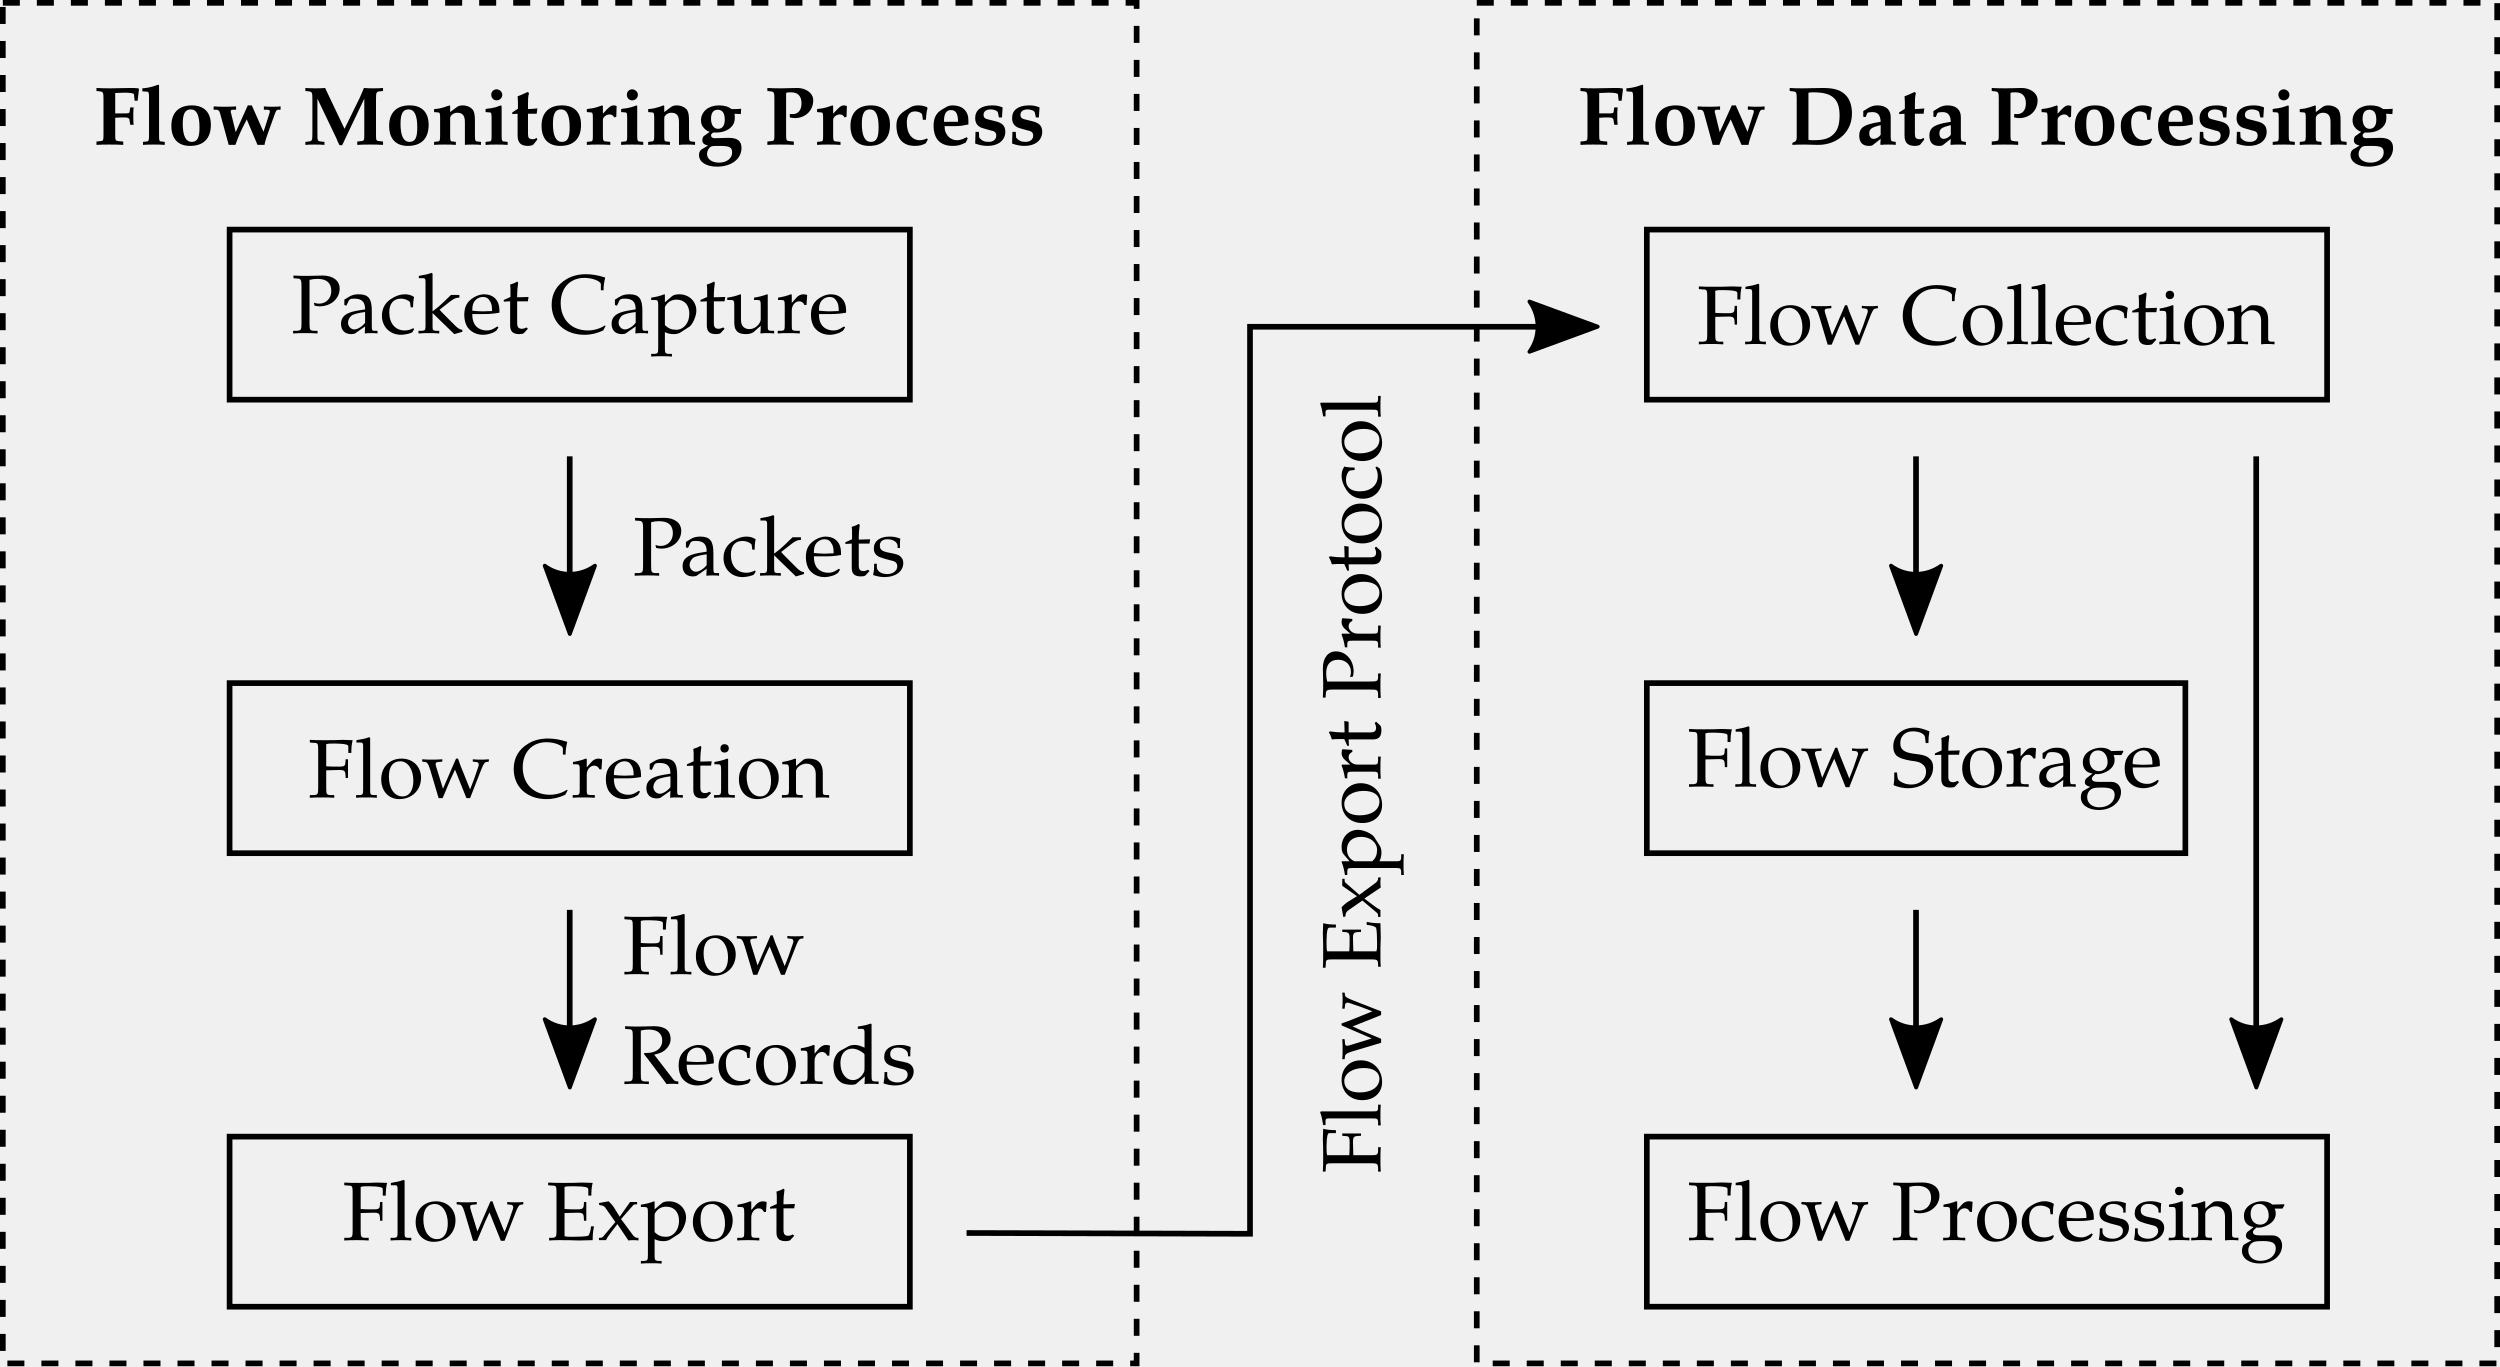
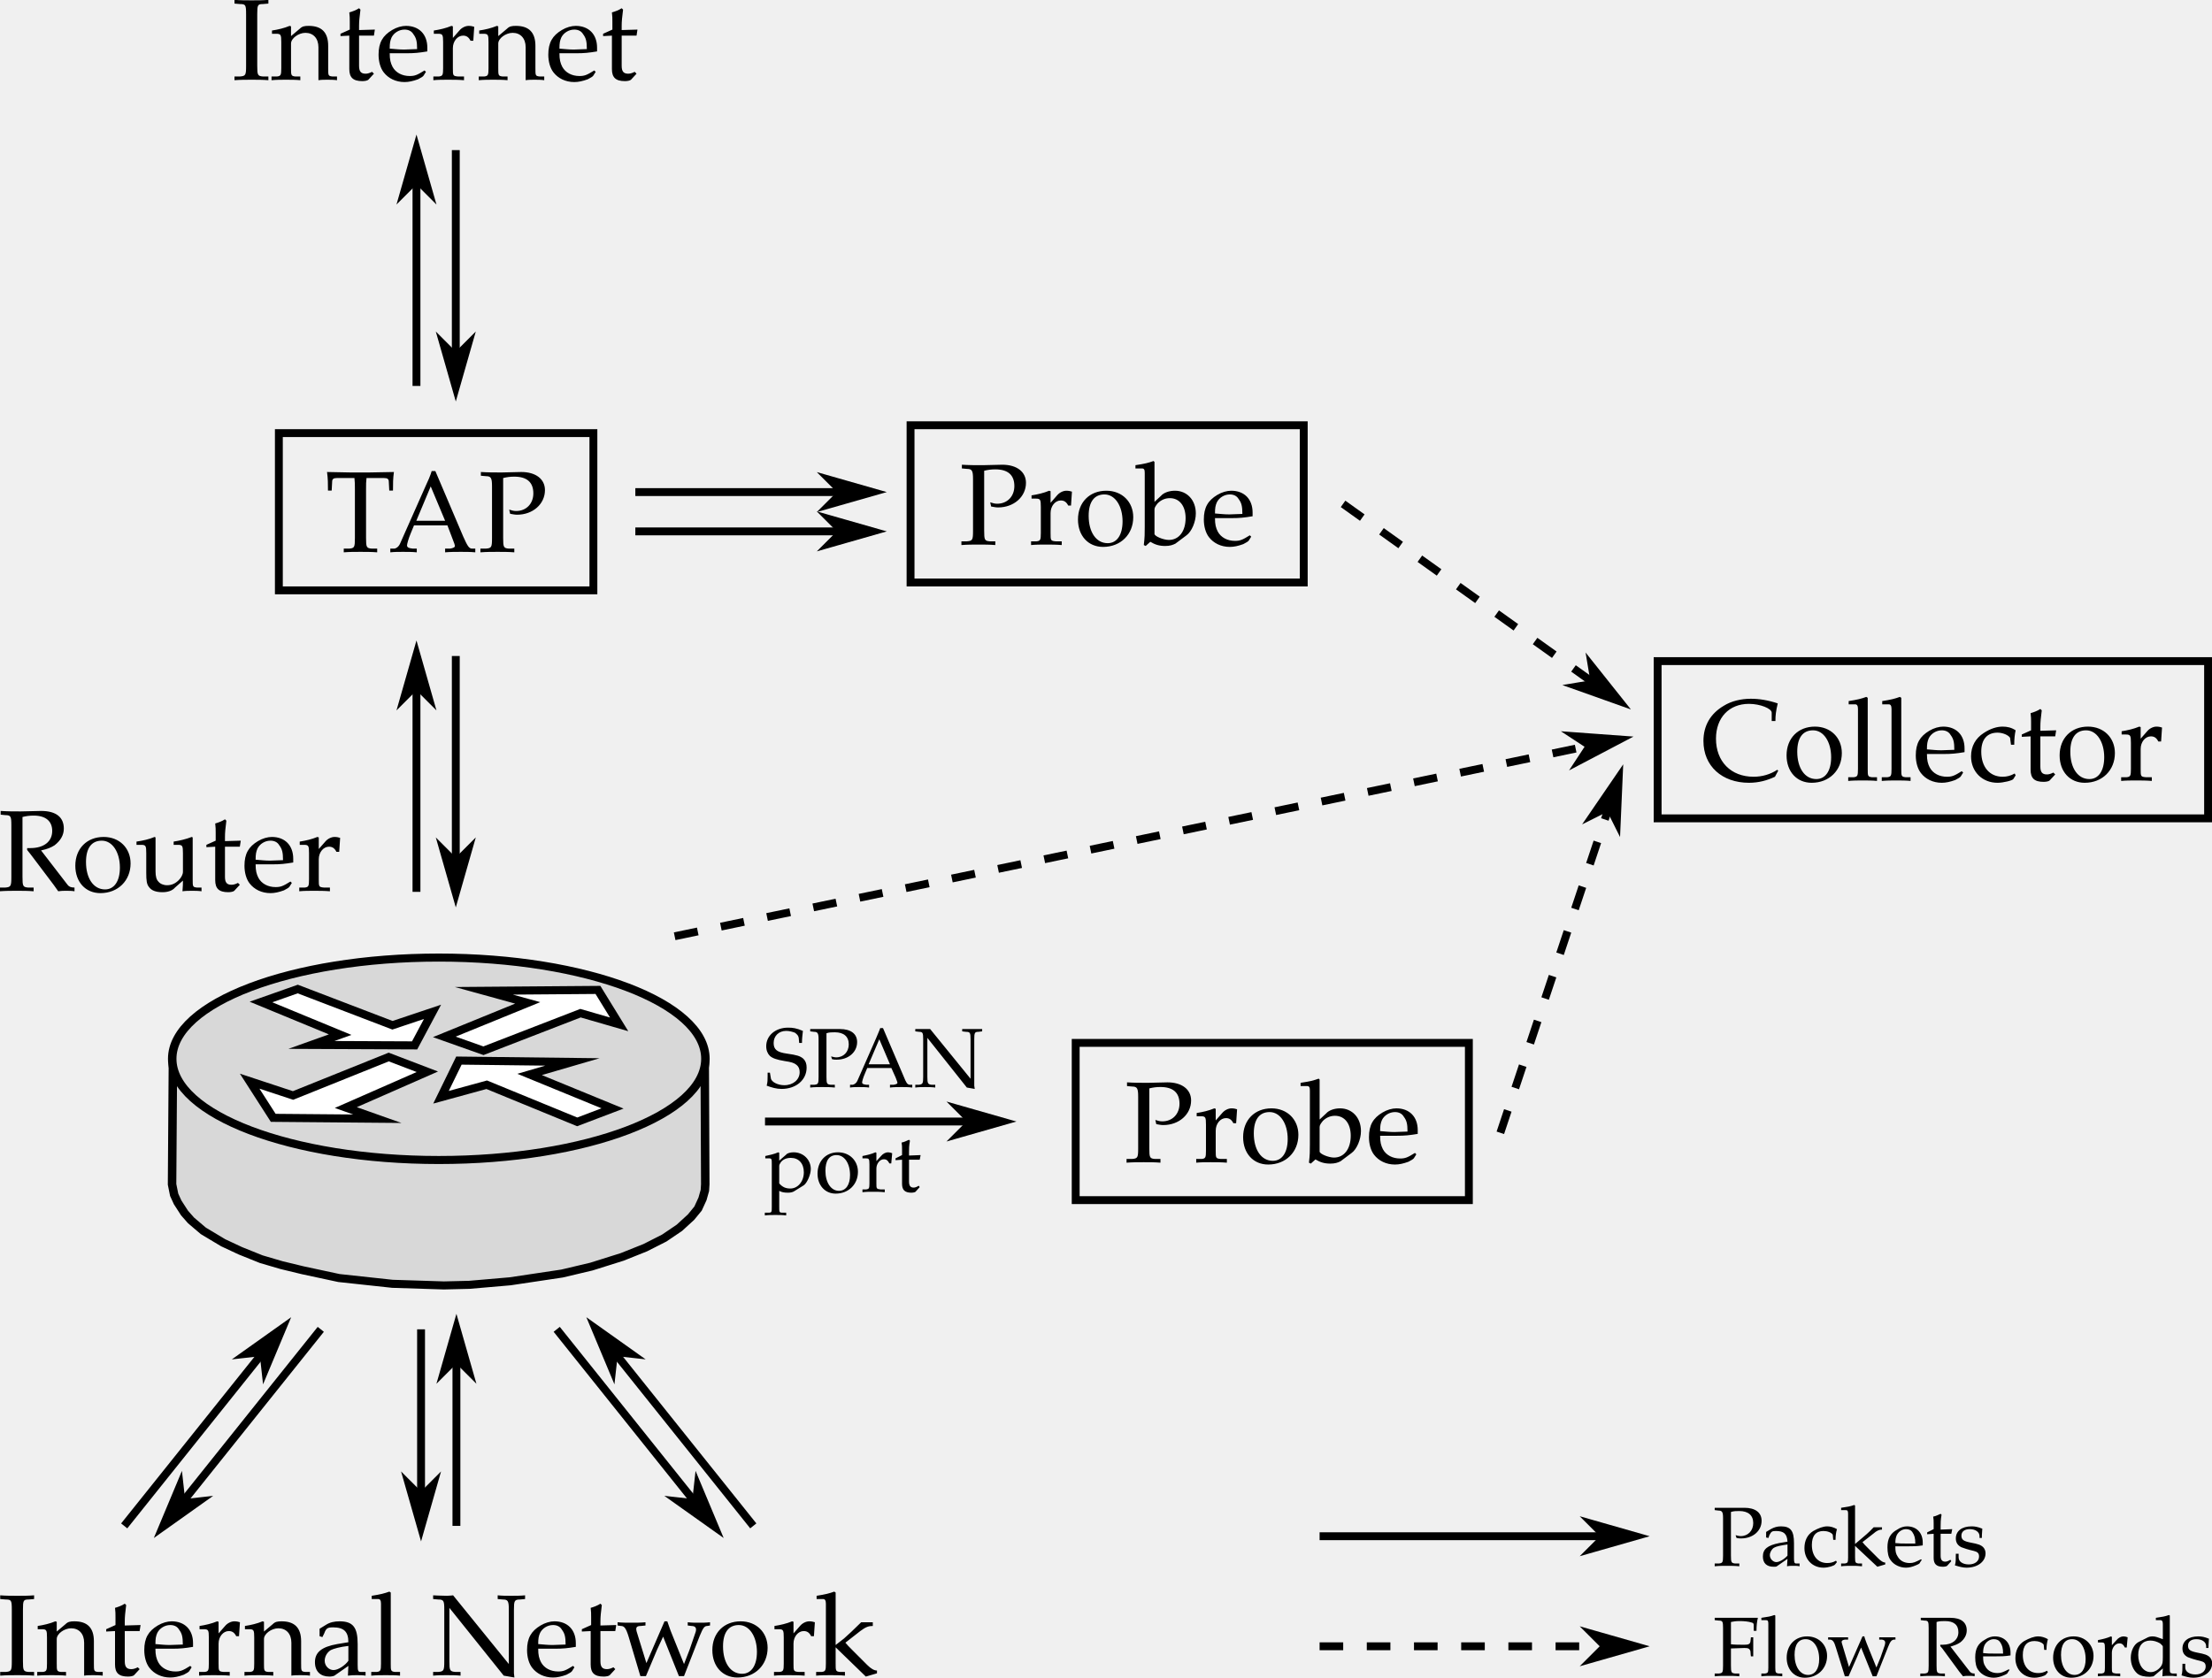
- <svg xmlns="http://www.w3.org/2000/svg" width="116.681mm" height="63.765mm" viewBox="0 0 116.681 63.765" version="1.1" id="svg8">
+ <svg xmlns="http://www.w3.org/2000/svg" width="74.425mm" height="56.459mm" viewBox="0 0 74.425 56.459" version="1.1" id="svg8">
  <defs id="defs2">
-     <marker style="overflow:visible" id="marker4599" refX="0" refY="0" orient="auto">
-       <path transform="matrix(-1.1,0,0,-1.1,-1.1,0)" d="M 8.719,4.034 -2.207,0.016 8.719,-4.002 c -1.745,2.372 -1.735,5.617 -6e-7,8.035 z" style="fill:#000000;fill-opacity:1;fill-rule:evenodd;stroke:#000000;stroke-width:0.625;stroke-linejoin:round;stroke-opacity:1" id="path4597" />
-     </marker>
-     <marker orient="auto" refY="0" refX="0" id="marker6836" style="overflow:visible">
-       <path id="path6834" style="fill:#000000;fill-opacity:1;fill-rule:evenodd;stroke:#000000;stroke-width:0.625;stroke-linejoin:round;stroke-opacity:1" d="M 8.719,4.034 -2.207,0.016 8.719,-4.002 c -1.745,2.372 -1.735,5.617 -6e-7,8.035 z" transform="matrix(-1.1,0,0,-1.1,-1.1,0)" />
-     </marker>
-     <marker style="overflow:visible" id="marker6686" refX="0" refY="0" orient="auto">
-       <path transform="matrix(-1.1,0,0,-1.1,-1.1,0)" d="M 8.719,4.034 -2.207,0.016 8.719,-4.002 c -1.745,2.372 -1.735,5.617 -6e-7,8.035 z" style="fill:#000000;fill-opacity:1;fill-rule:evenodd;stroke:#000000;stroke-width:0.625;stroke-linejoin:round;stroke-opacity:1" id="path6684" />
-     </marker>
-     <marker orient="auto" refY="0" refX="0" id="marker6638" style="overflow:visible">
-       <path id="path6636" style="fill:#000000;fill-opacity:1;fill-rule:evenodd;stroke:#000000;stroke-width:0.625;stroke-linejoin:round;stroke-opacity:1" d="M 8.719,4.034 -2.207,0.016 8.719,-4.002 c -1.745,2.372 -1.735,5.617 -6e-7,8.035 z" transform="matrix(-1.1,0,0,-1.1,-1.1,0)" />
-     </marker>
-     <marker orient="auto" refY="0" refX="0" id="marker6638-7" style="overflow:visible">
-       <path id="path6636-5" style="fill:#000000;fill-opacity:1;fill-rule:evenodd;stroke:#000000;stroke-width:0.625;stroke-linejoin:round;stroke-opacity:1" d="M 8.719,4.034 -2.207,0.016 8.719,-4.002 c -1.745,2.372 -1.735,5.617 -6e-7,8.035 z" transform="matrix(-1.1,0,0,-1.1,-1.1,0)" />
-     </marker>
-     <marker orient="auto" refY="0" refX="0" id="marker6638-7-7" style="overflow:visible">
-       <path id="path6636-5-4" style="fill:#000000;fill-opacity:1;fill-rule:evenodd;stroke:#000000;stroke-width:0.625;stroke-linejoin:round;stroke-opacity:1" d="M 8.719,4.034 -2.207,0.016 8.719,-4.002 c -1.745,2.372 -1.735,5.617 -6e-7,8.035 z" transform="matrix(-1.1,0,0,-1.1,-1.1,0)" />
+     <marker orient="auto" refY="0" refX="0" id="marker7581" style="overflow:visible">
+       <path id="path7579" d="M 0,0 5,-5 -12.5,0 5,5 Z" style="fill:#000000;fill-opacity:1;fill-rule:evenodd;stroke:#000000;stroke-width:1pt;stroke-opacity:1" transform="matrix(-0.4,0,0,-0.4,-4,0)" />
+     </marker>
+     <marker style="overflow:visible" id="marker7349" refX="0" refY="0" orient="auto">
+       <path transform="matrix(-0.4,0,0,-0.4,-4,0)" style="fill:#000000;fill-opacity:1;fill-rule:evenodd;stroke:#000000;stroke-width:1pt;stroke-opacity:1" d="M 0,0 5,-5 -12.5,0 5,5 Z" id="path7347" />
+     </marker>
+     <marker orient="auto" refY="0" refX="0" id="marker5595" style="overflow:visible">
+       <path id="path5593" d="M 0,0 5,-5 -12.5,0 5,5 Z" style="fill:#000000;fill-opacity:1;fill-rule:evenodd;stroke:#000000;stroke-width:1pt;stroke-opacity:1" transform="matrix(-0.4,0,0,-0.4,-4,0)" />
+     </marker>
+     <marker style="overflow:visible" id="marker5375" refX="0" refY="0" orient="auto">
+       <path transform="matrix(-0.4,0,0,-0.4,-4,0)" style="fill:#000000;fill-opacity:1;fill-rule:evenodd;stroke:#000000;stroke-width:1pt;stroke-opacity:1" d="M 0,0 5,-5 -12.5,0 5,5 Z" id="path5373" />
+     </marker>
+     <marker orient="auto" refY="0" refX="0" id="marker6144" style="overflow:visible">
+       <path id="path6142" d="M 0,0 5,-5 -12.5,0 5,5 Z" style="fill:#000000;fill-opacity:1;fill-rule:evenodd;stroke:#000000;stroke-width:1pt;stroke-opacity:1" transform="matrix(-0.4,0,0,-0.4,-4,0)" />
+     </marker>
+     <marker style="overflow:visible" id="marker5934" refX="0" refY="0" orient="auto">
+       <path transform="matrix(-0.4,0,0,-0.4,-4,0)" style="fill:#000000;fill-opacity:1;fill-rule:evenodd;stroke:#000000;stroke-width:1pt;stroke-opacity:1" d="M 0,0 5,-5 -12.5,0 5,5 Z" id="path5932" />
+     </marker>
+     <marker orient="auto" refY="0" refX="0" id="marker5724" style="overflow:visible">
+       <path id="path5722" d="M 0,0 5,-5 -12.5,0 5,5 Z" style="fill:#000000;fill-opacity:1;fill-rule:evenodd;stroke:#000000;stroke-width:1pt;stroke-opacity:1" transform="matrix(-0.4,0,0,-0.4,-4,0)" />
+     </marker>
+     <marker style="overflow:visible" id="marker5520" refX="0" refY="0" orient="auto">
+       <path transform="matrix(-0.4,0,0,-0.4,-4,0)" style="fill:#000000;fill-opacity:1;fill-rule:evenodd;stroke:#000000;stroke-width:1pt;stroke-opacity:1" d="M 0,0 5,-5 -12.5,0 5,5 Z" id="path5518" />
+     </marker>
+     <marker orient="auto" refY="0" refX="0" id="marker5316" style="overflow:visible">
+       <path id="path5314" d="M 0,0 5,-5 -12.5,0 5,5 Z" style="fill:#000000;fill-opacity:1;fill-rule:evenodd;stroke:#000000;stroke-width:1pt;stroke-opacity:1" transform="matrix(-0.4,0,0,-0.4,-4,0)" />
+     </marker>
+     <marker orient="auto" refY="0" refX="0" id="marker9934" style="overflow:visible">
+       <path id="path9936" d="M 0,0 5,-5 -12.5,0 5,5 Z" style="fill:#000000;fill-opacity:1;fill-rule:evenodd;stroke:#000000;stroke-width:1pt;stroke-opacity:1" transform="matrix(-0.4,0,0,-0.4,-4,0)" />
+     </marker>
+     <marker orient="auto" refY="0" refX="0" id="marker9774" style="overflow:visible">
+       <path id="path9776" d="M 0,0 5,-5 -12.5,0 5,5 Z" style="fill:#000000;fill-opacity:1;fill-rule:evenodd;stroke:#000000;stroke-width:1pt;stroke-opacity:1" transform="matrix(0.4,0,0,0.4,4,0)" />
+     </marker>
+     <marker orient="auto" refY="0" refX="0" id="marker9584" style="overflow:visible">
+       <path id="path9586" d="M 0,0 5,-5 -12.5,0 5,5 Z" style="fill:#000000;fill-opacity:1;fill-rule:evenodd;stroke:#000000;stroke-width:1pt;stroke-opacity:1" transform="matrix(-0.4,0,0,-0.4,-4,0)" />
+     </marker>
+     <marker orient="auto" refY="0" refX="0" id="marker9436" style="overflow:visible">
+       <path id="path9438" d="M 0,0 5,-5 -12.5,0 5,5 Z" style="fill:#000000;fill-opacity:1;fill-rule:evenodd;stroke:#000000;stroke-width:1pt;stroke-opacity:1" transform="matrix(0.4,0,0,0.4,4,0)" />
+     </marker>
+     <marker orient="auto" refY="0" refX="0" id="marker9246" style="overflow:visible">
+       <path id="path9248" d="M 0,0 5,-5 -12.5,0 5,5 Z" style="fill:#000000;fill-opacity:1;fill-rule:evenodd;stroke:#000000;stroke-width:1pt;stroke-opacity:1" transform="matrix(-0.4,0,0,-0.4,-4,0)" />
+     </marker>
+     <marker orient="auto" refY="0" refX="0" id="marker9110" style="overflow:visible">
+       <path id="path9112" d="M 0,0 5,-5 -12.5,0 5,5 Z" style="fill:#000000;fill-opacity:1;fill-rule:evenodd;stroke:#000000;stroke-width:1pt;stroke-opacity:1" transform="matrix(0.4,0,0,0.4,4,0)" />
+     </marker>
+     <marker orient="auto" refY="0" refX="0" id="marker8956" style="overflow:visible">
+       <path id="path8958" d="M 0,0 5,-5 -12.5,0 5,5 Z" style="fill:#000000;fill-opacity:1;fill-rule:evenodd;stroke:#000000;stroke-width:1pt;stroke-opacity:1" transform="matrix(-0.4,0,0,-0.4,-4,0)" />
+     </marker>
+     <marker orient="auto" refY="0" refX="0" id="marker8832" style="overflow:visible">
+       <path id="path8834" d="M 0,0 5,-5 -12.5,0 5,5 Z" style="fill:#000000;fill-opacity:1;fill-rule:evenodd;stroke:#000000;stroke-width:1pt;stroke-opacity:1" transform="matrix(0.4,0,0,0.4,4,0)" />
+     </marker>
+     <marker orient="auto" refY="0" refX="0" id="marker8708" style="overflow:visible">
+       <path id="path8710" d="M 0,0 5,-5 -12.5,0 5,5 Z" style="fill:#000000;fill-opacity:1;fill-rule:evenodd;stroke:#000000;stroke-width:1pt;stroke-opacity:1" transform="matrix(-0.4,0,0,-0.4,-4,0)" />
+     </marker>
+     <marker orient="auto" refY="0" refX="0" id="marker8550" style="overflow:visible">
+       <path id="path8552" d="M 0,0 5,-5 -12.5,0 5,5 Z" style="fill:#000000;fill-opacity:1;fill-rule:evenodd;stroke:#000000;stroke-width:1pt;stroke-opacity:1" transform="matrix(-0.4,0,0,-0.4,-4,0)" />
+     </marker>
+     <marker orient="auto" refY="0" refX="0" id="marker8444" style="overflow:visible">
+       <path id="path8446" d="M 0,0 5,-5 -12.5,0 5,5 Z" style="fill:#000000;fill-opacity:1;fill-rule:evenodd;stroke:#000000;stroke-width:1pt;stroke-opacity:1" transform="matrix(0.4,0,0,0.4,4,0)" />
+     </marker>
+     <marker style="overflow:visible" id="Arrow1Lend" refX="0" refY="0" orient="auto">
+       <path transform="matrix(-0.8,0,0,-0.8,-10,0)" style="fill:#000000;fill-opacity:1;fill-rule:evenodd;stroke:#000000;stroke-width:1pt;stroke-opacity:1" d="M 0,0 5,-5 -12.5,0 5,5 Z" id="path4301" />
+     </marker>
+     <marker style="overflow:visible" id="Arrow1Lstart" refX="0" refY="0" orient="auto">
+       <path transform="matrix(0.8,0,0,0.8,10,0)" style="fill:#000000;fill-opacity:1;fill-rule:evenodd;stroke:#000000;stroke-width:1pt;stroke-opacity:1" d="M 0,0 5,-5 -12.5,0 5,5 Z" id="path4298" />
+     </marker>
+     <marker style="overflow:visible" id="Arrow1Mstart-4" refX="0" refY="0" orient="auto">
+       <path transform="matrix(0.4,0,0,0.4,4,0)" style="fill:#000000;fill-opacity:1;fill-rule:evenodd;stroke:#000000;stroke-width:1pt;stroke-opacity:1" d="M 0,0 5,-5 -12.5,0 5,5 Z" id="path4304-1" />
+     </marker>
+     <marker style="overflow:visible" id="Arrow1Mend-8" refX="0" refY="0" orient="auto">
+       <path transform="matrix(-0.4,0,0,-0.4,-4,0)" style="fill:#000000;fill-opacity:1;fill-rule:evenodd;stroke:#000000;stroke-width:1pt;stroke-opacity:1" d="M 0,0 5,-5 -12.5,0 5,5 Z" id="path4307-35" />
+     </marker>
+     <marker style="overflow:visible" id="Arrow1Mend-8-6" refX="0" refY="0" orient="auto">
+       <path transform="matrix(-0.4,0,0,-0.4,-4,0)" style="fill:#000000;fill-opacity:1;fill-rule:evenodd;stroke:#000000;stroke-width:1pt;stroke-opacity:1" d="M 0,0 5,-5 -12.5,0 5,5 Z" id="path4307-35-5" />
+     </marker>
+     <marker orient="auto" refY="0" refX="0" id="marker9934-0" style="overflow:visible">
+       <path id="path9936-0" d="M 0,0 5,-5 -12.5,0 5,5 Z" style="fill:#000000;fill-opacity:1;fill-rule:evenodd;stroke:#000000;stroke-width:1pt;stroke-opacity:1" transform="matrix(-0.4,0,0,-0.4,-4,0)" />
+     </marker>
+     <marker style="overflow:visible" id="Arrow1Mend-8-60" refX="0" refY="0" orient="auto">
+       <path transform="matrix(-0.4,0,0,-0.4,-4,0)" style="fill:#000000;fill-opacity:1;fill-rule:evenodd;stroke:#000000;stroke-width:1pt;stroke-opacity:1" d="M 0,0 5,-5 -12.5,0 5,5 Z" id="path4307-35-2" />
+     </marker>
+     <marker orient="auto" refY="0" refX="0" id="marker9934-5" style="overflow:visible">
+       <path id="path9936-8" d="M 0,0 5,-5 -12.5,0 5,5 Z" style="fill:#000000;fill-opacity:1;fill-rule:evenodd;stroke:#000000;stroke-width:1pt;stroke-opacity:1" transform="matrix(-0.4,0,0,-0.4,-4,0)" />
+     </marker>
+     <marker orient="auto" refY="0" refX="0" id="marker9934-5-6" style="overflow:visible">
+       <path id="path9936-8-0" d="M 0,0 5,-5 -12.5,0 5,5 Z" style="fill:#000000;fill-opacity:1;fill-rule:evenodd;stroke:#000000;stroke-width:1pt;stroke-opacity:1" transform="matrix(-0.4,0,0,-0.4,-4,0)" />
+     </marker>
+     <marker orient="auto" refY="0" refX="0" id="marker9934-5-6-3" style="overflow:visible">
+       <path id="path9936-8-0-7" d="M 0,0 5,-5 -12.5,0 5,5 Z" style="fill:#000000;fill-opacity:1;fill-rule:evenodd;stroke:#000000;stroke-width:1pt;stroke-opacity:1" transform="matrix(-0.4,0,0,-0.4,-4,0)" />
+     </marker>
+     <marker orient="auto" refY="0" refX="0" id="marker9934-5-6-3-2" style="overflow:visible">
+       <path id="path9936-8-0-7-1" d="M 0,0 5,-5 -12.5,0 5,5 Z" style="fill:#000000;fill-opacity:1;fill-rule:evenodd;stroke:#000000;stroke-width:1pt;stroke-opacity:1" transform="matrix(-0.4,0,0,-0.4,-4,0)" />
+     </marker>
+     <marker orient="auto" refY="0" refX="0" id="marker9934-5-6-3-5" style="overflow:visible">
+       <path id="path9936-8-0-7-8" d="M 0,0 5,-5 -12.5,0 5,5 Z" style="fill:#000000;fill-opacity:1;fill-rule:evenodd;stroke:#000000;stroke-width:1pt;stroke-opacity:1" transform="matrix(-0.4,0,0,-0.4,-4,0)" />
+     </marker>
+     <marker orient="auto" refY="0" refX="0" id="marker9934-5-6-3-50" style="overflow:visible">
+       <path id="path9936-8-0-7-7" d="M 0,0 5,-5 -12.5,0 5,5 Z" style="fill:#000000;fill-opacity:1;fill-rule:evenodd;stroke:#000000;stroke-width:1pt;stroke-opacity:1" transform="matrix(-0.4,0,0,-0.4,-4,0)" />
+     </marker>
+     <marker style="overflow:visible" id="marker5375-7" refX="0" refY="0" orient="auto">
+       <path transform="matrix(-0.4,0,0,-0.4,-4,0)" style="fill:#000000;fill-opacity:1;fill-rule:evenodd;stroke:#000000;stroke-width:1pt;stroke-opacity:1" d="M 0,0 5,-5 -12.5,0 5,5 Z" id="path5373-5" />
+     </marker>
+     <marker orient="auto" refY="0" refX="0" id="marker5595-7" style="overflow:visible">
+       <path id="path5593-1" d="M 0,0 5,-5 -12.5,0 5,5 Z" style="fill:#000000;fill-opacity:1;fill-rule:evenodd;stroke:#000000;stroke-width:1pt;stroke-opacity:1" transform="matrix(-0.4,0,0,-0.4,-4,0)" />
+     </marker>
+     <marker style="overflow:visible" id="Arrow1Mend-8-3" refX="0" refY="0" orient="auto">
+       <path transform="matrix(-0.4,0,0,-0.4,-4,0)" style="fill:#000000;fill-opacity:1;fill-rule:evenodd;stroke:#000000;stroke-width:1pt;stroke-opacity:1" d="M 0,0 5,-5 -12.5,0 5,5 Z" id="path4307-35-3" />
    </marker>
  </defs>
-   <g id="layer1" transform="translate(5.423958,-0.5343832)">
-     <text xml:space="preserve" style="font-style:normal;font-weight:normal;font-size:3.881px;line-height:1.25;font-family:sans-serif;letter-spacing:0px;word-spacing:0px;fill:#000000;fill-opacity:1;stroke:none;stroke-width:0.265" x="10.583" y="19.188" id="text4494">
-       <tspan id="tspan4492" x="10.583" y="22.756" style="stroke-width:0.265" />
-       <tspan x="10.583" y="27.606" style="stroke-width:0.265" id="tspan4496" />
-     </text>
-     <g id="g4544" transform="translate(-50.27083)">
-       <text id="text4512" y="16.589" x="124.058" style="font-style:normal;font-variant:normal;font-weight:normal;font-stretch:normal;font-size:3.881px;line-height:1.25;font-family:TeXGyrePagella;-inkscape-font-specification:'TeXGyrePagella, Normal';font-variant-ligatures:normal;font-variant-caps:normal;font-variant-numeric:normal;font-feature-settings:normal;text-align:start;letter-spacing:0px;word-spacing:0px;writing-mode:lr-tb;text-anchor:start;fill:#000000;fill-opacity:1;stroke:none;stroke-width:0.265" xml:space="preserve">
-         <tspan style="font-style:normal;font-variant:normal;font-weight:normal;font-stretch:normal;font-size:3.881px;font-family:TeXGyrePagella;-inkscape-font-specification:'TeXGyrePagella, Normal';font-variant-ligatures:normal;font-variant-caps:normal;font-variant-numeric:normal;font-feature-settings:normal;text-align:start;writing-mode:lr-tb;text-anchor:start;stroke-width:0.265" y="16.589" x="124.058" id="tspan4510">Flow Collection</tspan>
-       </text>
-       <rect y="11.25" x="121.708" height="7.938" width="31.75" id="rect4522" style="fill:none;stroke:#000000;stroke-width:0.265;stroke-miterlimit:4;stroke-dasharray:none;stroke-opacity:1" />
-     </g>
-     <g id="g4549" transform="translate(-84.66667,21.16667)">
-       <text id="text4516" y="16.078" x="157.996" style="font-style:normal;font-variant:normal;font-weight:normal;font-stretch:normal;font-size:3.881px;line-height:1.25;font-family:TeXGyrePagella;-inkscape-font-specification:'TeXGyrePagella, Normal';font-variant-ligatures:normal;font-variant-caps:normal;font-variant-numeric:normal;font-feature-settings:normal;text-align:start;letter-spacing:0px;word-spacing:0px;writing-mode:lr-tb;text-anchor:start;fill:#000000;fill-opacity:1;stroke:none;stroke-width:0.265" xml:space="preserve">
-         <tspan style="font-style:normal;font-variant:normal;font-weight:normal;font-stretch:normal;font-size:3.881px;font-family:TeXGyrePagella;-inkscape-font-specification:'TeXGyrePagella, Normal';font-variant-ligatures:normal;font-variant-caps:normal;font-variant-numeric:normal;font-feature-settings:normal;text-align:start;writing-mode:lr-tb;text-anchor:start;stroke-width:0.265" y="16.078" x="157.996" id="tspan4514">Flow Storage</tspan>
-       </text>
-       <rect y="11.25" x="156.104" height="7.938" width="25.135" id="rect4524" style="fill:none;stroke:#000000;stroke-width:0.265;stroke-miterlimit:4;stroke-dasharray:none;stroke-opacity:1" />
-     </g>
-     <text xml:space="preserve" style="font-style:normal;font-variant:normal;font-weight:normal;font-stretch:normal;font-size:3.881px;line-height:1.25;font-family:TeXGyrePagella;-inkscape-font-specification:'TeXGyrePagella, Normal';font-variant-ligatures:normal;font-variant-caps:normal;font-variant-numeric:normal;font-feature-settings:normal;text-align:start;letter-spacing:0px;word-spacing:0px;writing-mode:lr-tb;text-anchor:start;fill:#000000;fill-opacity:1;stroke:none;stroke-width:0.265" x="24.121" y="27.393" id="text4553">
-       <tspan id="tspan4551" x="24.121" y="27.393" style="font-style:normal;font-variant:normal;font-weight:normal;font-stretch:normal;font-size:3.881px;font-family:TeXGyrePagella;-inkscape-font-specification:'TeXGyrePagella, Normal';font-variant-ligatures:normal;font-variant-caps:normal;font-variant-numeric:normal;font-feature-settings:normal;text-align:start;writing-mode:lr-tb;text-anchor:start;stroke-width:0.265">Packets</tspan>
-     </text>
-     <g id="g8931" transform="translate(5.291667)">
-       <g transform="translate(-7.9375)" id="g4529">
-         <rect id="rect12" width="31.75" height="7.938" x="7.938" y="11.25" style="fill:none;stroke:#000000;stroke-width:0.265;stroke-miterlimit:4;stroke-dasharray:none;stroke-opacity:1" />
-         <text xml:space="preserve" style="font-style:normal;font-weight:normal;font-size:3.881px;line-height:1.25;font-family:sans-serif;letter-spacing:0px;word-spacing:0px;fill:#000000;fill-opacity:1;stroke:none;stroke-width:0.265" x="10.823" y="16.082" id="text4500">
-           <tspan id="tspan4498" x="10.823" y="16.082" style="font-style:normal;font-variant:normal;font-weight:normal;font-stretch:normal;font-size:3.881px;font-family:TeXGyrePagella;-inkscape-font-specification:'TeXGyrePagella, Normal';font-variant-ligatures:normal;font-variant-caps:normal;font-variant-numeric:normal;font-feature-settings:normal;text-align:start;writing-mode:lr-tb;text-anchor:start;stroke-width:0.265">Packet Capture</tspan>
-         </text>
+   <g id="layer1" transform="translate(-11.69638,-24.71897)">
+     <text xml:space="preserve" style="font-style:normal;font-variant:normal;font-weight:normal;font-stretch:normal;font-size:3.881px;line-height:1.25;font-family:TeXGyrePagella;-inkscape-font-specification:TeXGyrePagella;letter-spacing:0px;word-spacing:0px;fill:#000000;fill-opacity:1;stroke:none;stroke-width:0.265" x="19.509" y="27.404" id="text4489">
+       <tspan id="tspan4487" x="19.509" y="27.404" style="stroke-width:0.265">Internet</tspan>
+     </text>
+     <text xml:space="preserve" style="font-style:normal;font-variant:normal;font-weight:normal;font-stretch:normal;font-size:2.822px;line-height:1.25;font-family:TeXGyrePagella;-inkscape-font-specification:TeXGyrePagella;letter-spacing:0px;word-spacing:0px;fill:#000000;fill-opacity:1;stroke:none;stroke-width:0.265" x="37.413" y="61.304" id="text4505">
+       <tspan id="tspan4503" x="37.413" y="61.304" style="font-size:2.822px;stroke-width:0.265">SPAN</tspan>
+       <tspan x="37.413" y="64.832" style="font-size:2.822px;stroke-width:0.265" id="tspan4507">port</tspan>
+     </text>
+     <g id="g4565" transform="translate(1.235057,0.2645673)">
+       <text id="text4493" y="43.029" x="21.402" style="font-style:normal;font-variant:normal;font-weight:normal;font-stretch:normal;font-size:3.881px;line-height:1.25;font-family:TeXGyrePagella;-inkscape-font-specification:TeXGyrePagella;letter-spacing:0px;word-spacing:0px;fill:#000000;fill-opacity:1;stroke:none;stroke-width:0.265" xml:space="preserve">
+         <tspan style="stroke-width:0.265" y="43.029" x="21.402" id="tspan4491">TAP</tspan>
+       </text>
+       <rect y="39.031" x="19.844" height="5.292" width="10.583" id="rect4515" style="fill:none;stroke:#000000;stroke-width:0.265;stroke-miterlimit:4;stroke-dasharray:none;stroke-dashoffset:0;stroke-opacity:1" />
+     </g>
+     <g id="g4522" transform="translate(-14.55209,2.645836)">
+       <text id="text4511" y="48.339" x="83.483" style="font-style:normal;font-variant:normal;font-weight:normal;font-stretch:normal;font-size:3.881px;line-height:1.25;font-family:TeXGyrePagella;-inkscape-font-specification:TeXGyrePagella;letter-spacing:0px;word-spacing:0px;fill:#000000;fill-opacity:1;stroke:none;stroke-width:0.265" xml:space="preserve">
+         <tspan style="stroke-width:0.265" y="48.339" x="83.483" id="tspan4509">Collector</tspan>
+       </text>
+       <rect y="44.323" x="82.021" height="5.292" width="18.521" id="rect4517" style="fill:none;stroke:#000000;stroke-width:0.265;stroke-miterlimit:4;stroke-dasharray:none;stroke-dashoffset:0;stroke-opacity:1" />
+     </g>
+     <g id="g4529" transform="translate(-13.22916)">
+       <text id="text4497" y="43.047" x="57.195" style="font-style:normal;font-variant:normal;font-weight:normal;font-stretch:normal;font-size:3.881px;line-height:1.25;font-family:TeXGyrePagella;-inkscape-font-specification:TeXGyrePagella;letter-spacing:0px;word-spacing:0px;fill:#000000;fill-opacity:1;stroke:none;stroke-width:0.265" xml:space="preserve">
+         <tspan style="stroke-width:0.265" y="43.047" x="57.195" id="tspan4495">Probe</tspan>
+       </text>
+       <rect y="39.031" x="55.562" height="5.292" width="13.229" id="rect4524" style="fill:none;stroke:#000000;stroke-width:0.265;stroke-miterlimit:4;stroke-dasharray:none;stroke-dashoffset:0;stroke-opacity:1" />
+     </g>
+     <g transform="translate(-7.672925,20.78668)" id="g4529-7">
+       <text id="text4497-2" y="43.047" x="57.195" style="font-style:normal;font-variant:normal;font-weight:normal;font-stretch:normal;font-size:3.881px;line-height:1.25;font-family:TeXGyrePagella;-inkscape-font-specification:TeXGyrePagella;letter-spacing:0px;word-spacing:0px;fill:#000000;fill-opacity:1;stroke:none;stroke-width:0.265" xml:space="preserve">
+         <tspan style="stroke-width:0.265" y="43.047" x="57.195" id="tspan4495-2">Probe</tspan>
+       </text>
+       <rect y="39.031" x="55.562" height="5.292" width="13.229" id="rect4524-1" style="fill:none;stroke:#000000;stroke-width:0.265;stroke-miterlimit:4;stroke-dasharray:none;stroke-dashoffset:0;stroke-opacity:1" />
+     </g>
+     <text xml:space="preserve" style="font-style:normal;font-variant:normal;font-weight:normal;font-stretch:normal;font-size:3.881px;line-height:1.25;font-family:TeXGyrePagella;-inkscape-font-specification:TeXGyrePagella;letter-spacing:0px;word-spacing:0px;fill:#000000;fill-opacity:1;stroke:none;stroke-width:0.265" x="11.611" y="54.7" id="text4501">
+       <tspan id="tspan4499" x="11.611" y="54.7" style="stroke-width:0.265">Router</tspan>
+     </text>
+     <g id="g6854" transform="matrix(0.1277597,0,0,0.127358,63.67191,51.90025)">
+       <g id="layer1-4" style="opacity:0.25" />
+     </g>
+     <g transform="matrix(0.1277597,0,0,0.127358,63.67191,51.90025)" id="g7737">
+       <g style="opacity:0.25" id="g7741" />
+     </g>
+     <g transform="matrix(0.1435178,0,0,0.1362599,-74.82421,-28.76299)" id="layer1-8-9-3" style="stroke-width:0.831">
+       <path style="opacity:1;fill:#d8d8d8;fill-opacity:1;fill-rule:evenodd;stroke:#000000;stroke-width:1.988;stroke-linecap:butt;stroke-linejoin:miter;stroke-miterlimit:10;stroke-dasharray:none;stroke-opacity:1" d="m 643.392,655.283 124.683,0.469 0.122,29.272 -0.092,1.514 -0.557,2.08 -1.045,2.397 -1.641,2.109 -2.734,2.637 -3.545,2.529 -4.458,2.383 -5.42,2.28 -7.192,2.383 -6.89,1.719 -12.183,1.919 -9.551,0.869 -5.977,0.152 -12.056,-0.405 -12.539,-1.426 -8.511,-1.924 -4.941,-1.26 -4.761,-1.47 -4.912,-2.08 -4.004,-1.973 -4.658,-2.939 -2.886,-2.583 -1.524,-1.821 -1.616,-2.637 -0.816,-1.87 -0.493,-2.583 z m 0,0" id="path1212-5-5" />
+       <path style="opacity:1;fill:#d8d8d8;fill-opacity:1;fill-rule:evenodd;stroke:#000000;stroke-width:1.988;stroke-linecap:butt;stroke-linejoin:miter;stroke-miterlimit:10;stroke-dasharray:none;stroke-opacity:1" d="m 768.231,654.014 c 0,13.809 -27.983,25 -62.5,25 -34.517,0 -62.5,-11.191 -62.5,-25 0,-13.804 27.983,-25 62.5,-25 34.517,0 62.5,11.196 62.5,25" id="path1214-4-5" />
+       <path style="fill:#ffffff;fill-opacity:1;fill-rule:evenodd;stroke:#000000;stroke-width:1.988;stroke-linecap:butt;stroke-linejoin:miter;stroke-miterlimit:10;stroke-dasharray:none;stroke-opacity:1" d="m 664.042,639.985 8.618,-3.203 22.207,8.95 9.39,-3.315 -4.199,8.286 -24.194,-0.113 6.738,-2.539 z m 0,0" id="path1216-0-2" />
+       <path style="fill:#ffffff;fill-opacity:1;fill-rule:evenodd;stroke:#000000;stroke-width:1.988;stroke-linecap:butt;stroke-linejoin:miter;stroke-miterlimit:10;stroke-dasharray:none;stroke-opacity:1" d="m 716.962,660.425 -10.718,3.091 4.199,-9.058 26.626,0.332 -10.054,3.091 19.443,8.398 -8.286,3.315 z m 0,0" id="path1218-1-8" />
+       <path style="fill:#ffffff;fill-opacity:1;fill-rule:evenodd;stroke:#000000;stroke-width:1.988;stroke-linecap:butt;stroke-linejoin:miter;stroke-miterlimit:10;stroke-dasharray:none;stroke-opacity:1" d="m 707.02,648.604 19.551,-8.398 -10.273,-2.983 26.738,-0.22 4.971,8.506 -9.062,-2.759 -22.754,9.277 z m 0,0" id="path1220-7-2" />
+       <path style="fill:#ffffff;fill-opacity:1;fill-rule:evenodd;stroke:#000000;stroke-width:1.988;stroke-linecap:butt;stroke-linejoin:miter;stroke-miterlimit:10;stroke-dasharray:none;stroke-opacity:1" d="m 683.929,666.06 7.397,2.759 -24.414,-0.22 -5.522,-9.058 10.161,3.535 22.432,-9.502 9.058,3.647 z m 0,0" id="path1222-4-0" />
+     </g>
+     <g id="g6000" transform="translate(1.897044,1.151179)">
+       <path id="path5335" d="m 23.812,53.583 v -7.938" style="fill:none;stroke:#000000;stroke-width:0.265;stroke-linecap:butt;stroke-linejoin:miter;stroke-miterlimit:4;stroke-dasharray:none;stroke-opacity:1;marker-end:url(#Arrow1Mend-8)" />
+       <path id="path5882" d="m 25.135,45.646 v 7.938" style="fill:none;stroke:#000000;stroke-width:0.265px;stroke-linecap:butt;stroke-linejoin:miter;stroke-opacity:1;marker-end:url(#marker9934)" />
+     </g>
+     <g id="g6000-3" transform="translate(1.897044,-15.875)">
+       <path id="path5335-4" d="m 23.812,53.583 v -7.938" style="fill:none;stroke:#000000;stroke-width:0.265;stroke-linecap:butt;stroke-linejoin:miter;stroke-miterlimit:4;stroke-dasharray:none;stroke-opacity:1;marker-end:url(#Arrow1Mend-8-6)" />
+       <path id="path5882-6" d="m 25.135,45.646 v 7.938" style="fill:none;stroke:#000000;stroke-width:0.265px;stroke-linecap:butt;stroke-linejoin:miter;stroke-opacity:1;marker-end:url(#marker9934-0)" />
+     </g>
+     <g id="g6696" transform="translate(0,-0.3968909)">
+       <path id="path5882-0" d="m 33.073,41.677 h 7.938" style="fill:none;stroke:#000000;stroke-width:0.265px;stroke-linecap:butt;stroke-linejoin:miter;stroke-opacity:1;marker-end:url(#marker9934-5)" />
+       <path id="path5882-0-8" d="m 33.073,43 h 7.938" style="fill:none;stroke:#000000;stroke-width:0.265px;stroke-linecap:butt;stroke-linejoin:miter;stroke-opacity:1;marker-end:url(#marker9934-5-6)" />
+     </g>
+     <path id="path5882-0-8-8" d="m 37.436,62.464 h 7.938" style="fill:none;stroke:#000000;stroke-width:0.265px;stroke-linecap:butt;stroke-linejoin:miter;stroke-opacity:1;marker-end:url(#marker9934-5-6-3)" />
+     <path style="fill:none;stroke:#000000;stroke-width:0.265;stroke-linecap:butt;stroke-linejoin:miter;stroke-miterlimit:4;stroke-dasharray:0.794, 0.794;stroke-dashoffset:0;stroke-opacity:1;marker-end:url(#marker5316)" d="M 34.396,56.229 66.146,49.615" id="path5306" />
+     <path style="fill:none;stroke:#000000;stroke-width:0.265;stroke-linecap:butt;stroke-linejoin:miter;stroke-miterlimit:4;stroke-dasharray:0.794, 0.794;stroke-dashoffset:0;stroke-opacity:1;marker-end:url(#marker5520)" d="m 56.885,41.677 9.26,6.615" id="path5510" />
+     <path style="fill:none;stroke:#000000;stroke-width:0.265;stroke-linecap:butt;stroke-linejoin:miter;stroke-miterlimit:4;stroke-dasharray:0.794, 0.794;stroke-dashoffset:0;stroke-opacity:1;marker-end:url(#marker5724)" d="m 62.177,62.844 3.969,-11.906" id="path5714" />
+     <g id="g6400" transform="translate(0.5336311,4.581164)">
+       <path id="path5924" d="M 55.562,71.84 H 66.146" style="fill:none;stroke:#000000;stroke-width:0.265px;stroke-linecap:butt;stroke-linejoin:miter;stroke-opacity:1;marker-end:url(#marker5934)" />
+       <path id="path6134" d="M 55.562,75.544 H 66.146" style="fill:none;stroke:#000000;stroke-width:0.265;stroke-linecap:butt;stroke-linejoin:miter;stroke-miterlimit:4;stroke-dasharray:0.794, 0.794;stroke-dashoffset:0;stroke-opacity:1;marker-end:url(#marker6144)" />
+       <text id="text6358" y="72.836" x="68.792" style="font-style:normal;font-variant:normal;font-weight:normal;font-stretch:normal;font-size:2.822px;line-height:1.25;font-family:TeXGyrePagella;-inkscape-font-specification:TeXGyrePagella;letter-spacing:0px;word-spacing:0px;fill:#000000;fill-opacity:1;stroke:none;stroke-width:0.265" xml:space="preserve">
+         <tspan style="font-size:2.822px;stroke-width:0.265" y="72.836" x="68.792" id="tspan6356">Packets</tspan>
+       </text>
+       <text id="text6362" y="76.54" x="68.792" style="font-style:normal;font-variant:normal;font-weight:normal;font-stretch:normal;font-size:2.822px;line-height:1.25;font-family:TeXGyrePagella;-inkscape-font-specification:TeXGyrePagella;letter-spacing:0px;word-spacing:0px;fill:#000000;fill-opacity:1;stroke:none;stroke-width:0.265" xml:space="preserve">
+         <tspan style="font-size:2.822px;stroke-width:0.265" y="76.54" x="68.792" id="tspan6360">Flow Records</tspan>
+       </text>
+     </g>
+     <g id="g7883" transform="translate(8.0799864e-5)">
+       <g transform="translate(10.58333,-6.614583)" id="g6097">
+         <path style="fill:none;stroke:#000000;stroke-width:0.265;stroke-linecap:butt;stroke-linejoin:miter;stroke-miterlimit:4;stroke-dasharray:none;stroke-opacity:1;marker-end:url(#marker5375)" d="M 5.292,82.688 10.583,76.073" id="path5101" />
+         <path style="fill:none;stroke:#000000;stroke-width:0.265px;stroke-linecap:butt;stroke-linejoin:miter;stroke-opacity:1;marker-end:url(#marker5595)" d="M 11.906,76.073 6.615,82.688" id="path5103" />
      </g>
-       <g id="g6620">
-         <g id="g4534" transform="translate(-59.52531,21.28001)">
-           <text id="text4504" y="16.475" x="63.19" style="font-style:normal;font-weight:normal;font-size:3.881px;line-height:1.25;font-family:sans-serif;letter-spacing:0px;word-spacing:0px;fill:#000000;fill-opacity:1;stroke:none;stroke-width:0.265" xml:space="preserve">
-             <tspan style="font-style:normal;font-variant:normal;font-weight:normal;font-stretch:normal;font-size:3.881px;font-family:TeXGyrePagella;-inkscape-font-specification:'TeXGyrePagella, Normal';font-variant-ligatures:normal;font-variant-caps:normal;font-variant-numeric:normal;font-feature-settings:normal;text-align:start;writing-mode:lr-tb;text-anchor:start;stroke-width:0.265" y="16.475" x="63.19" id="tspan4502">Flow Creation</tspan>
-           </text>
+       <g transform="matrix(1,0,0,-1,25.13542,152.1458)" id="g6097-6">
+         <path style="fill:none;stroke:#000000;stroke-width:0.265;stroke-linecap:butt;stroke-linejoin:miter;stroke-miterlimit:4;stroke-dasharray:none;stroke-opacity:1;marker-end:url(#marker5375-7)" d="M 5.292,82.688 10.583,76.073" id="path5101-9" />
+         <path style="fill:none;stroke:#000000;stroke-width:0.265px;stroke-linecap:butt;stroke-linejoin:miter;stroke-opacity:1;marker-end:url(#marker5595-7)" d="M 11.906,76.073 6.615,82.688" id="path5103-8" />
+       </g>
+       <g transform="translate(0.7281958)" id="g7871">
+         <g id="g7860">
+           <path id="path7337" d="m 25.135,69.458 v 6.615" style="fill:none;stroke:#000000;stroke-width:0.265px;stroke-linecap:butt;stroke-linejoin:miter;stroke-opacity:1;marker-end:url(#marker7581)" />
        </g>
-         <rect style="fill:none;stroke:#000000;stroke-width:0.265;stroke-miterlimit:4;stroke-dasharray:none;stroke-opacity:1" y="32.417" x="8.8817842e-16" height="7.938" width="31.75" id="rect12-3" />
+         <path style="fill:none;stroke:#000000;stroke-width:0.265px;stroke-linecap:butt;stroke-linejoin:miter;stroke-opacity:1;marker-end:url(#marker7349)" d="M 26.325,76.073 V 69.458" id="path7339" />
      </g>
-       <g transform="translate(1.9073486e-6,2.645833)" id="g6626">
-         <g id="g4539" transform="translate(-89.66757,39.42567)">
-           <text id="text4508" y="16.344" x="94.941" style="font-style:normal;font-weight:normal;font-size:3.881px;line-height:1.25;font-family:sans-serif;letter-spacing:0px;word-spacing:0px;fill:#000000;fill-opacity:1;stroke:none;stroke-width:0.265" xml:space="preserve">
-             <tspan style="font-style:normal;font-variant:normal;font-weight:normal;font-stretch:normal;font-size:3.881px;font-family:TeXGyrePagella;-inkscape-font-specification:'TeXGyrePagella, Normal';font-variant-ligatures:normal;font-variant-caps:normal;font-variant-numeric:normal;font-feature-settings:normal;text-align:start;writing-mode:lr-tb;text-anchor:start;stroke-width:0.265" y="16.344" x="94.941" id="tspan4506">Flow Export</tspan>
-           </text>
-         </g>
-         <rect style="fill:none;stroke:#000000;stroke-width:0.265;stroke-miterlimit:4;stroke-dasharray:none;stroke-opacity:1" y="50.938" x="4.4408921e-16" height="7.938" width="31.75" id="rect12-6" />
-       </g>
-       <path id="path6628" d="m 15.875,21.833 v 7.938" style="fill:none;stroke:#000000;stroke-width:0.265px;stroke-linecap:butt;stroke-linejoin:miter;stroke-opacity:1;marker-end:url(#marker6638)" />
-       <path id="path6676" d="m 15.875,43 v 7.938" style="fill:none;stroke:#000000;stroke-width:0.265px;stroke-linecap:butt;stroke-linejoin:miter;stroke-opacity:1;marker-end:url(#marker6686)" />
-     </g>
-     <text xml:space="preserve" style="font-style:normal;font-weight:normal;font-size:3.881px;line-height:1.25;font-family:sans-serif;letter-spacing:0px;word-spacing:0px;fill:#000000;fill-opacity:1;stroke:none;stroke-width:0.265" x="23.64" y="46.001" id="text6732">
-       <tspan id="tspan6730" x="23.64" y="46.001" style="font-style:normal;font-variant:normal;font-weight:normal;font-stretch:normal;font-size:3.881px;font-family:TeXGyrePagella;-inkscape-font-specification:'TeXGyrePagella, Normal';font-variant-ligatures:normal;font-variant-caps:normal;font-variant-numeric:normal;font-feature-settings:normal;text-align:start;writing-mode:lr-tb;text-anchor:start;stroke-width:0.265">Flow</tspan>
-       <tspan x="23.64" y="51.118" style="font-style:normal;font-variant:normal;font-weight:normal;font-stretch:normal;font-size:3.881px;font-family:TeXGyrePagella;-inkscape-font-specification:'TeXGyrePagella, Normal';font-variant-ligatures:normal;font-variant-caps:normal;font-variant-numeric:normal;font-feature-settings:normal;text-align:start;writing-mode:lr-tb;text-anchor:start;stroke-width:0.265" id="tspan8933">Records</tspan>
-     </text>
-     <g id="g8802" transform="translate(0,1.88904)">
-       <text transform="rotate(-90)" id="text6545" y="59.006" x="-53.407" style="font-style:normal;font-variant:normal;font-weight:normal;font-stretch:normal;font-size:3.881px;line-height:1.25;font-family:TeXGyrePagella;-inkscape-font-specification:'TeXGyrePagella, Normal';font-variant-ligatures:normal;font-variant-caps:normal;font-variant-numeric:normal;font-feature-settings:normal;text-align:start;letter-spacing:0px;word-spacing:0px;writing-mode:lr-tb;text-anchor:start;fill:#000000;fill-opacity:1;stroke:none;stroke-width:0.265" xml:space="preserve">
-         <tspan style="font-style:normal;font-variant:normal;font-weight:normal;font-stretch:normal;font-size:3.881px;font-family:TeXGyrePagella;-inkscape-font-specification:'TeXGyrePagella, Normal';font-variant-ligatures:normal;font-variant-caps:normal;font-variant-numeric:normal;font-feature-settings:normal;text-align:start;writing-mode:lr-tb;text-anchor:start;stroke-width:0.265" y="59.006" x="-53.407" id="tspan6543">Flow Export Protocol</tspan>
-       </text>
-       <path id="path6826" d="m 39.688,56.192 13.229,0.037 V 13.896 h 15.875" style="fill:none;stroke:#000000;stroke-width:0.265px;stroke-linecap:butt;stroke-linejoin:miter;stroke-opacity:1;marker-end:url(#marker6836)" />
-     </g>
-     <path style="fill:none;stroke:#000000;stroke-width:0.265px;stroke-linecap:butt;stroke-linejoin:miter;stroke-opacity:1;marker-end:url(#marker6638-7)" d="m 84.001,21.833 v 7.938" id="path6628-3" />
-     <rect style="fill:none;stroke:#000000;stroke-width:0.265;stroke-miterlimit:4;stroke-dasharray:0.794, 0.794;stroke-dashoffset:0;stroke-opacity:1" id="rect7551" width="47.625" height="63.5" x="63.5" y="0.667" />
-     <rect style="fill:none;stroke:#000000;stroke-width:0.265;stroke-miterlimit:4;stroke-dasharray:0.794, 0.794;stroke-dashoffset:0;stroke-opacity:1" id="rect7556" width="52.917" height="63.5" x="-5.292" y="0.667" />
-     <text xml:space="preserve" style="font-style:normal;font-weight:normal;font-size:3.881px;line-height:1.25;font-family:sans-serif;letter-spacing:0px;word-spacing:0px;fill:#000000;fill-opacity:1;stroke:none;stroke-width:0.265" x="68.231" y="7.281" id="text7560">
-       <tspan id="tspan7558" x="68.231" y="7.281" style="font-style:normal;font-variant:normal;font-weight:bold;font-stretch:normal;font-size:3.881px;font-family:TeXGyrePagella;-inkscape-font-specification:'TeXGyrePagella, Bold';font-variant-ligatures:normal;font-variant-caps:normal;font-variant-numeric:normal;font-feature-settings:normal;text-align:start;writing-mode:lr-tb;text-anchor:start;stroke-width:0.265">Flow Data Processing</tspan>
-     </text>
-     <text xml:space="preserve" style="font-style:normal;font-weight:normal;font-size:3.881px;line-height:1.25;font-family:sans-serif;letter-spacing:0px;word-spacing:0px;fill:#000000;fill-opacity:1;stroke:none;stroke-width:0.265" x="-1.032" y="7.281" id="text7564">
-       <tspan id="tspan7562" x="-1.032" y="7.281" style="font-style:normal;font-variant:normal;font-weight:bold;font-stretch:normal;font-size:3.881px;font-family:TeXGyrePagella;-inkscape-font-specification:'TeXGyrePagella, Bold';font-variant-ligatures:normal;font-variant-caps:normal;font-variant-numeric:normal;font-feature-settings:normal;text-align:start;writing-mode:lr-tb;text-anchor:start;stroke-width:0.265">Flow Monitoring Process</tspan>
-     </text>
-     <g id="g4549-3" transform="translate(-84.66667,42.33333)">
-       <text id="text4516-2" y="16.078" x="157.996" style="font-style:normal;font-variant:normal;font-weight:normal;font-stretch:normal;font-size:3.881px;line-height:1.25;font-family:TeXGyrePagella;-inkscape-font-specification:'TeXGyrePagella, Normal';font-variant-ligatures:normal;font-variant-caps:normal;font-variant-numeric:normal;font-feature-settings:normal;text-align:start;letter-spacing:0px;word-spacing:0px;writing-mode:lr-tb;text-anchor:start;fill:#000000;fill-opacity:1;stroke:none;stroke-width:0.265" xml:space="preserve">
-         <tspan style="font-style:normal;font-variant:normal;font-weight:normal;font-stretch:normal;font-size:3.881px;font-family:TeXGyrePagella;-inkscape-font-specification:'TeXGyrePagella, Normal';font-variant-ligatures:normal;font-variant-caps:normal;font-variant-numeric:normal;font-feature-settings:normal;text-align:start;writing-mode:lr-tb;text-anchor:start;stroke-width:0.265" y="16.078" x="157.996" id="tspan4514-8">Flow Processing</tspan>
-       </text>
-       <rect y="11.25" x="156.104" height="7.938" width="31.75" id="rect4524-0" style="fill:none;stroke:#000000;stroke-width:0.265;stroke-miterlimit:4;stroke-dasharray:none;stroke-opacity:1" />
-     </g>
-     <path style="fill:none;stroke:#000000;stroke-width:0.265;stroke-linecap:butt;stroke-linejoin:miter;stroke-miterlimit:4;stroke-dasharray:none;stroke-opacity:1;marker-end:url(#marker4599)" d="M 99.879,21.833 V 50.938" id="path4589" />
-     <path style="fill:none;stroke:#000000;stroke-width:0.265px;stroke-linecap:butt;stroke-linejoin:miter;stroke-opacity:1;marker-end:url(#marker6638-7-7)" d="m 84.001,43 v 7.938" id="path6628-3-1" />
+     </g>
+     <text xml:space="preserve" style="font-style:normal;font-variant:normal;font-weight:normal;font-stretch:normal;font-size:3.881px;line-height:1.25;font-family:TeXGyrePagella;-inkscape-font-specification:TeXGyrePagella;letter-spacing:0px;word-spacing:0px;fill:#000000;fill-opacity:1;stroke:none;stroke-width:0.265" x="11.624" y="81.1" id="text4840">
+       <tspan id="tspan4838" x="11.624" y="81.1" style="stroke-width:0.265">Internal Network</tspan>
+     </text>
  </g>
</svg>
